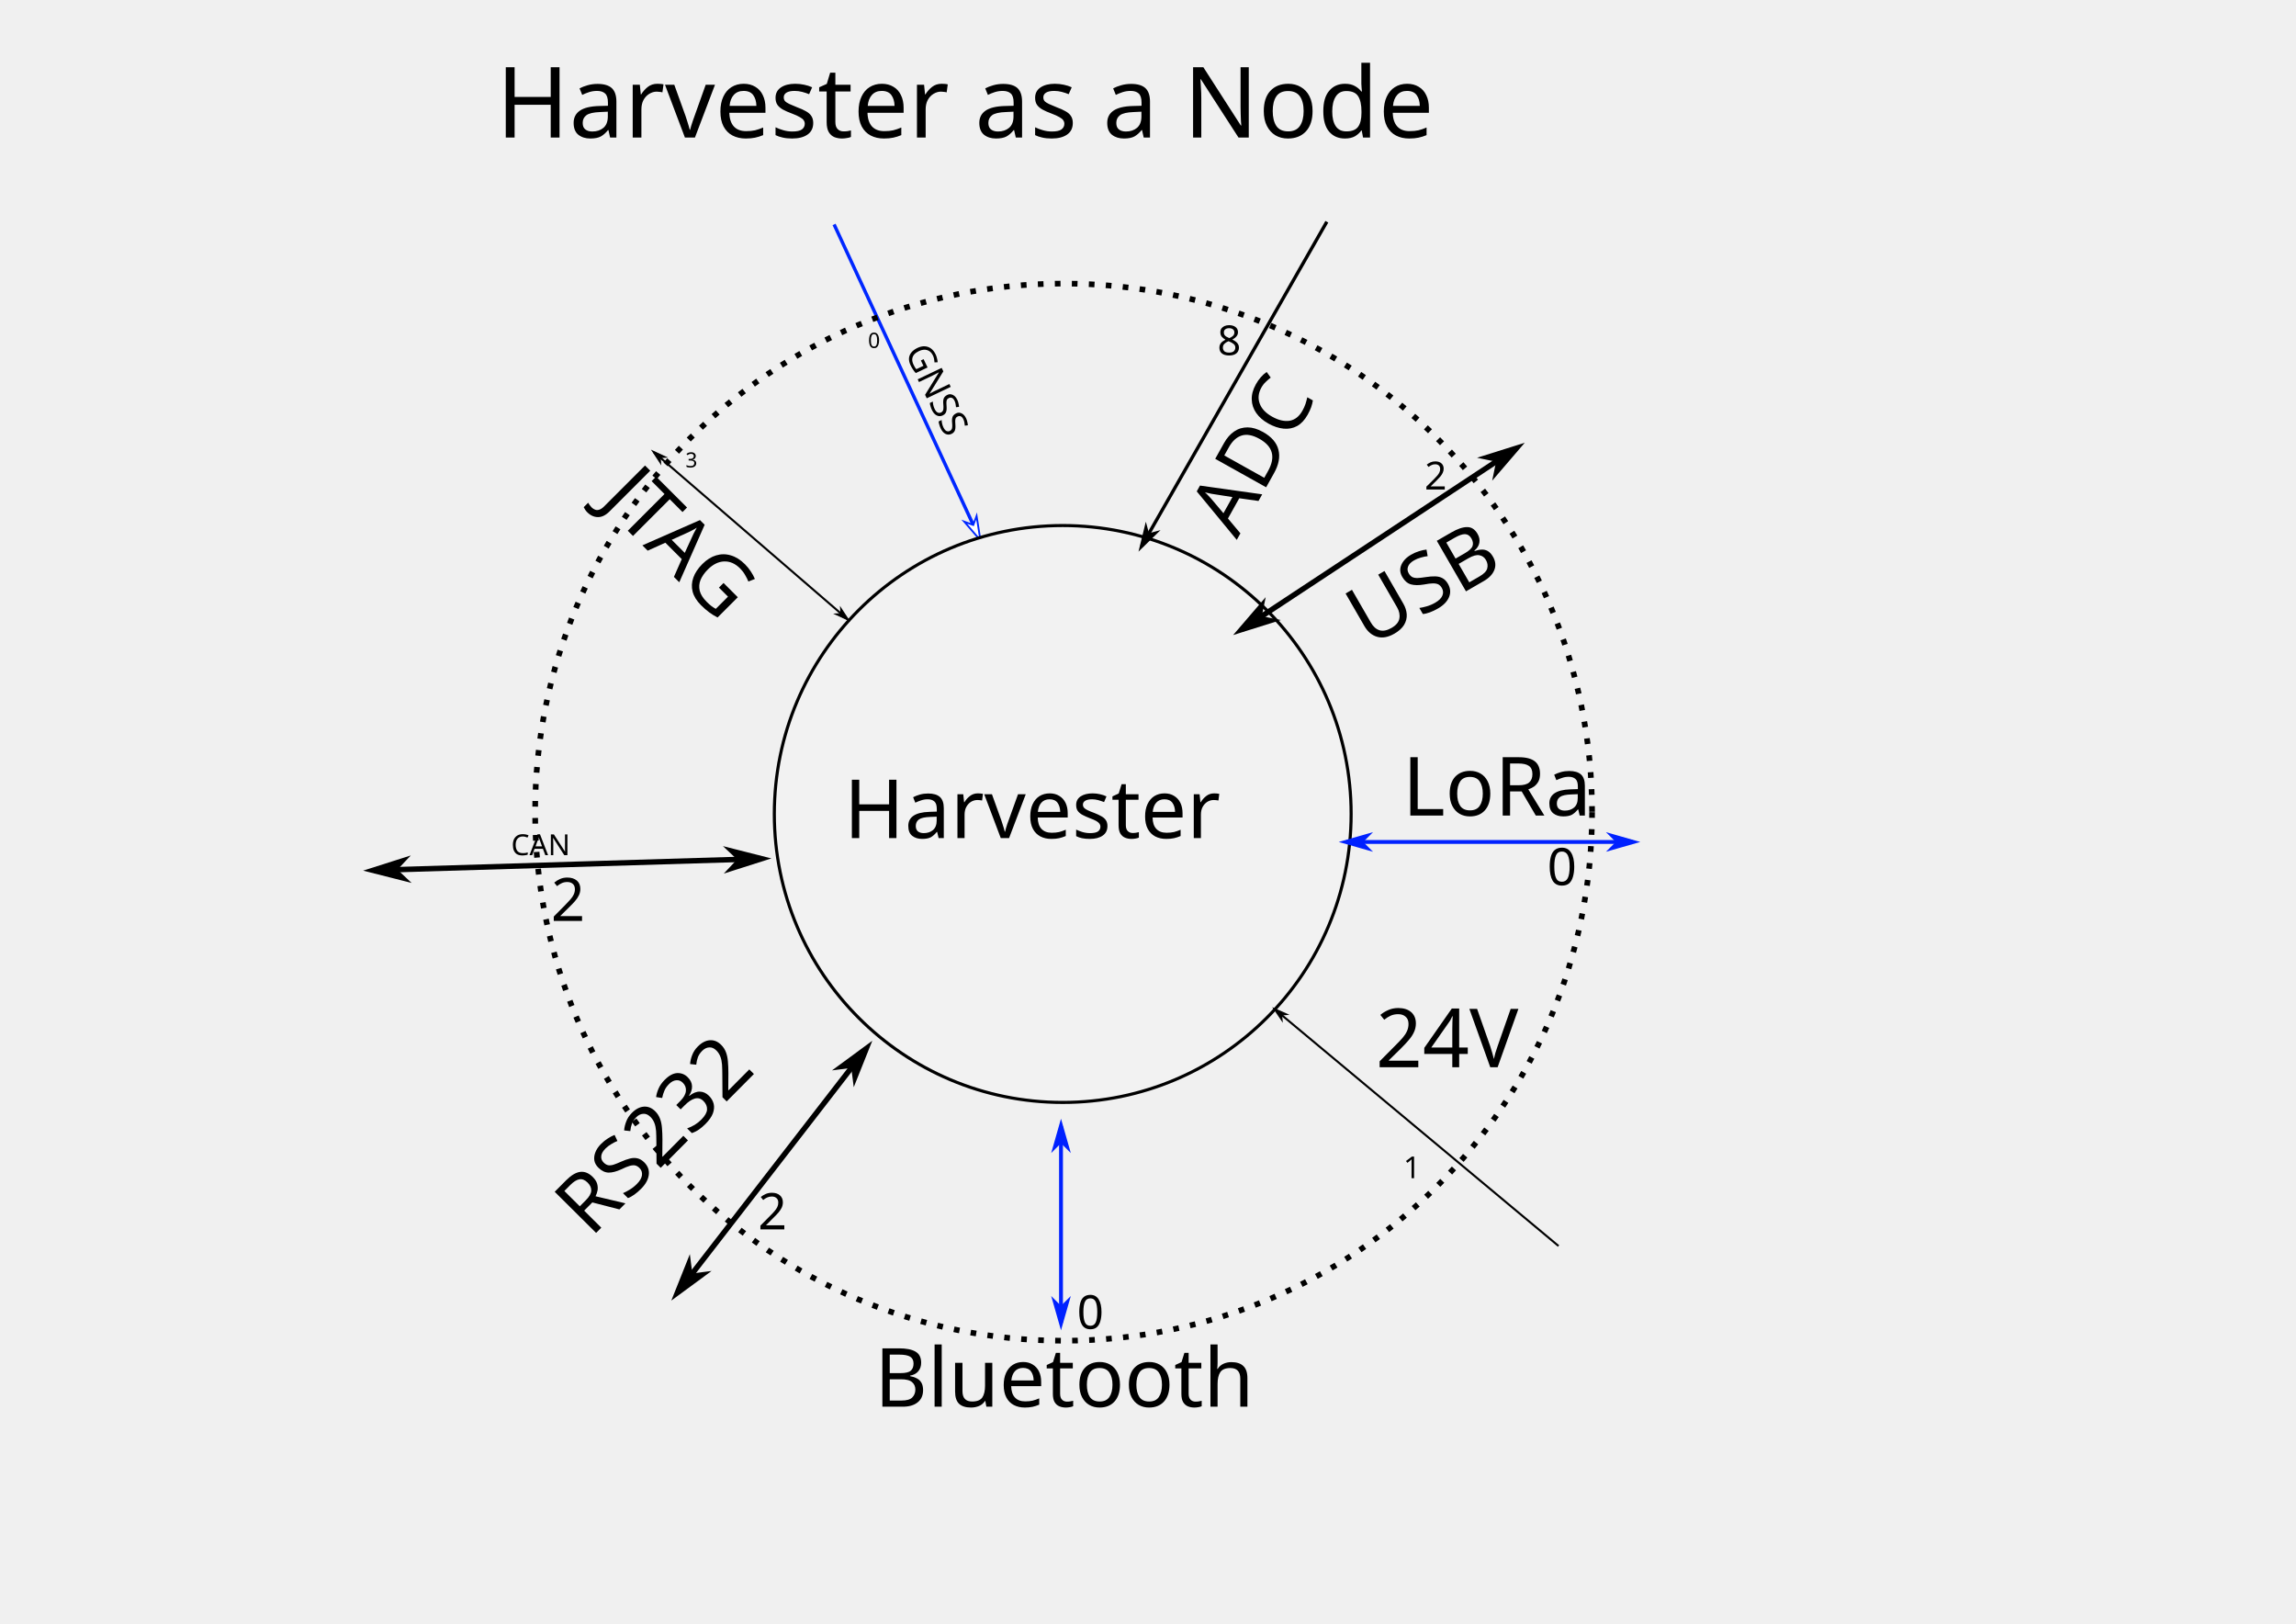
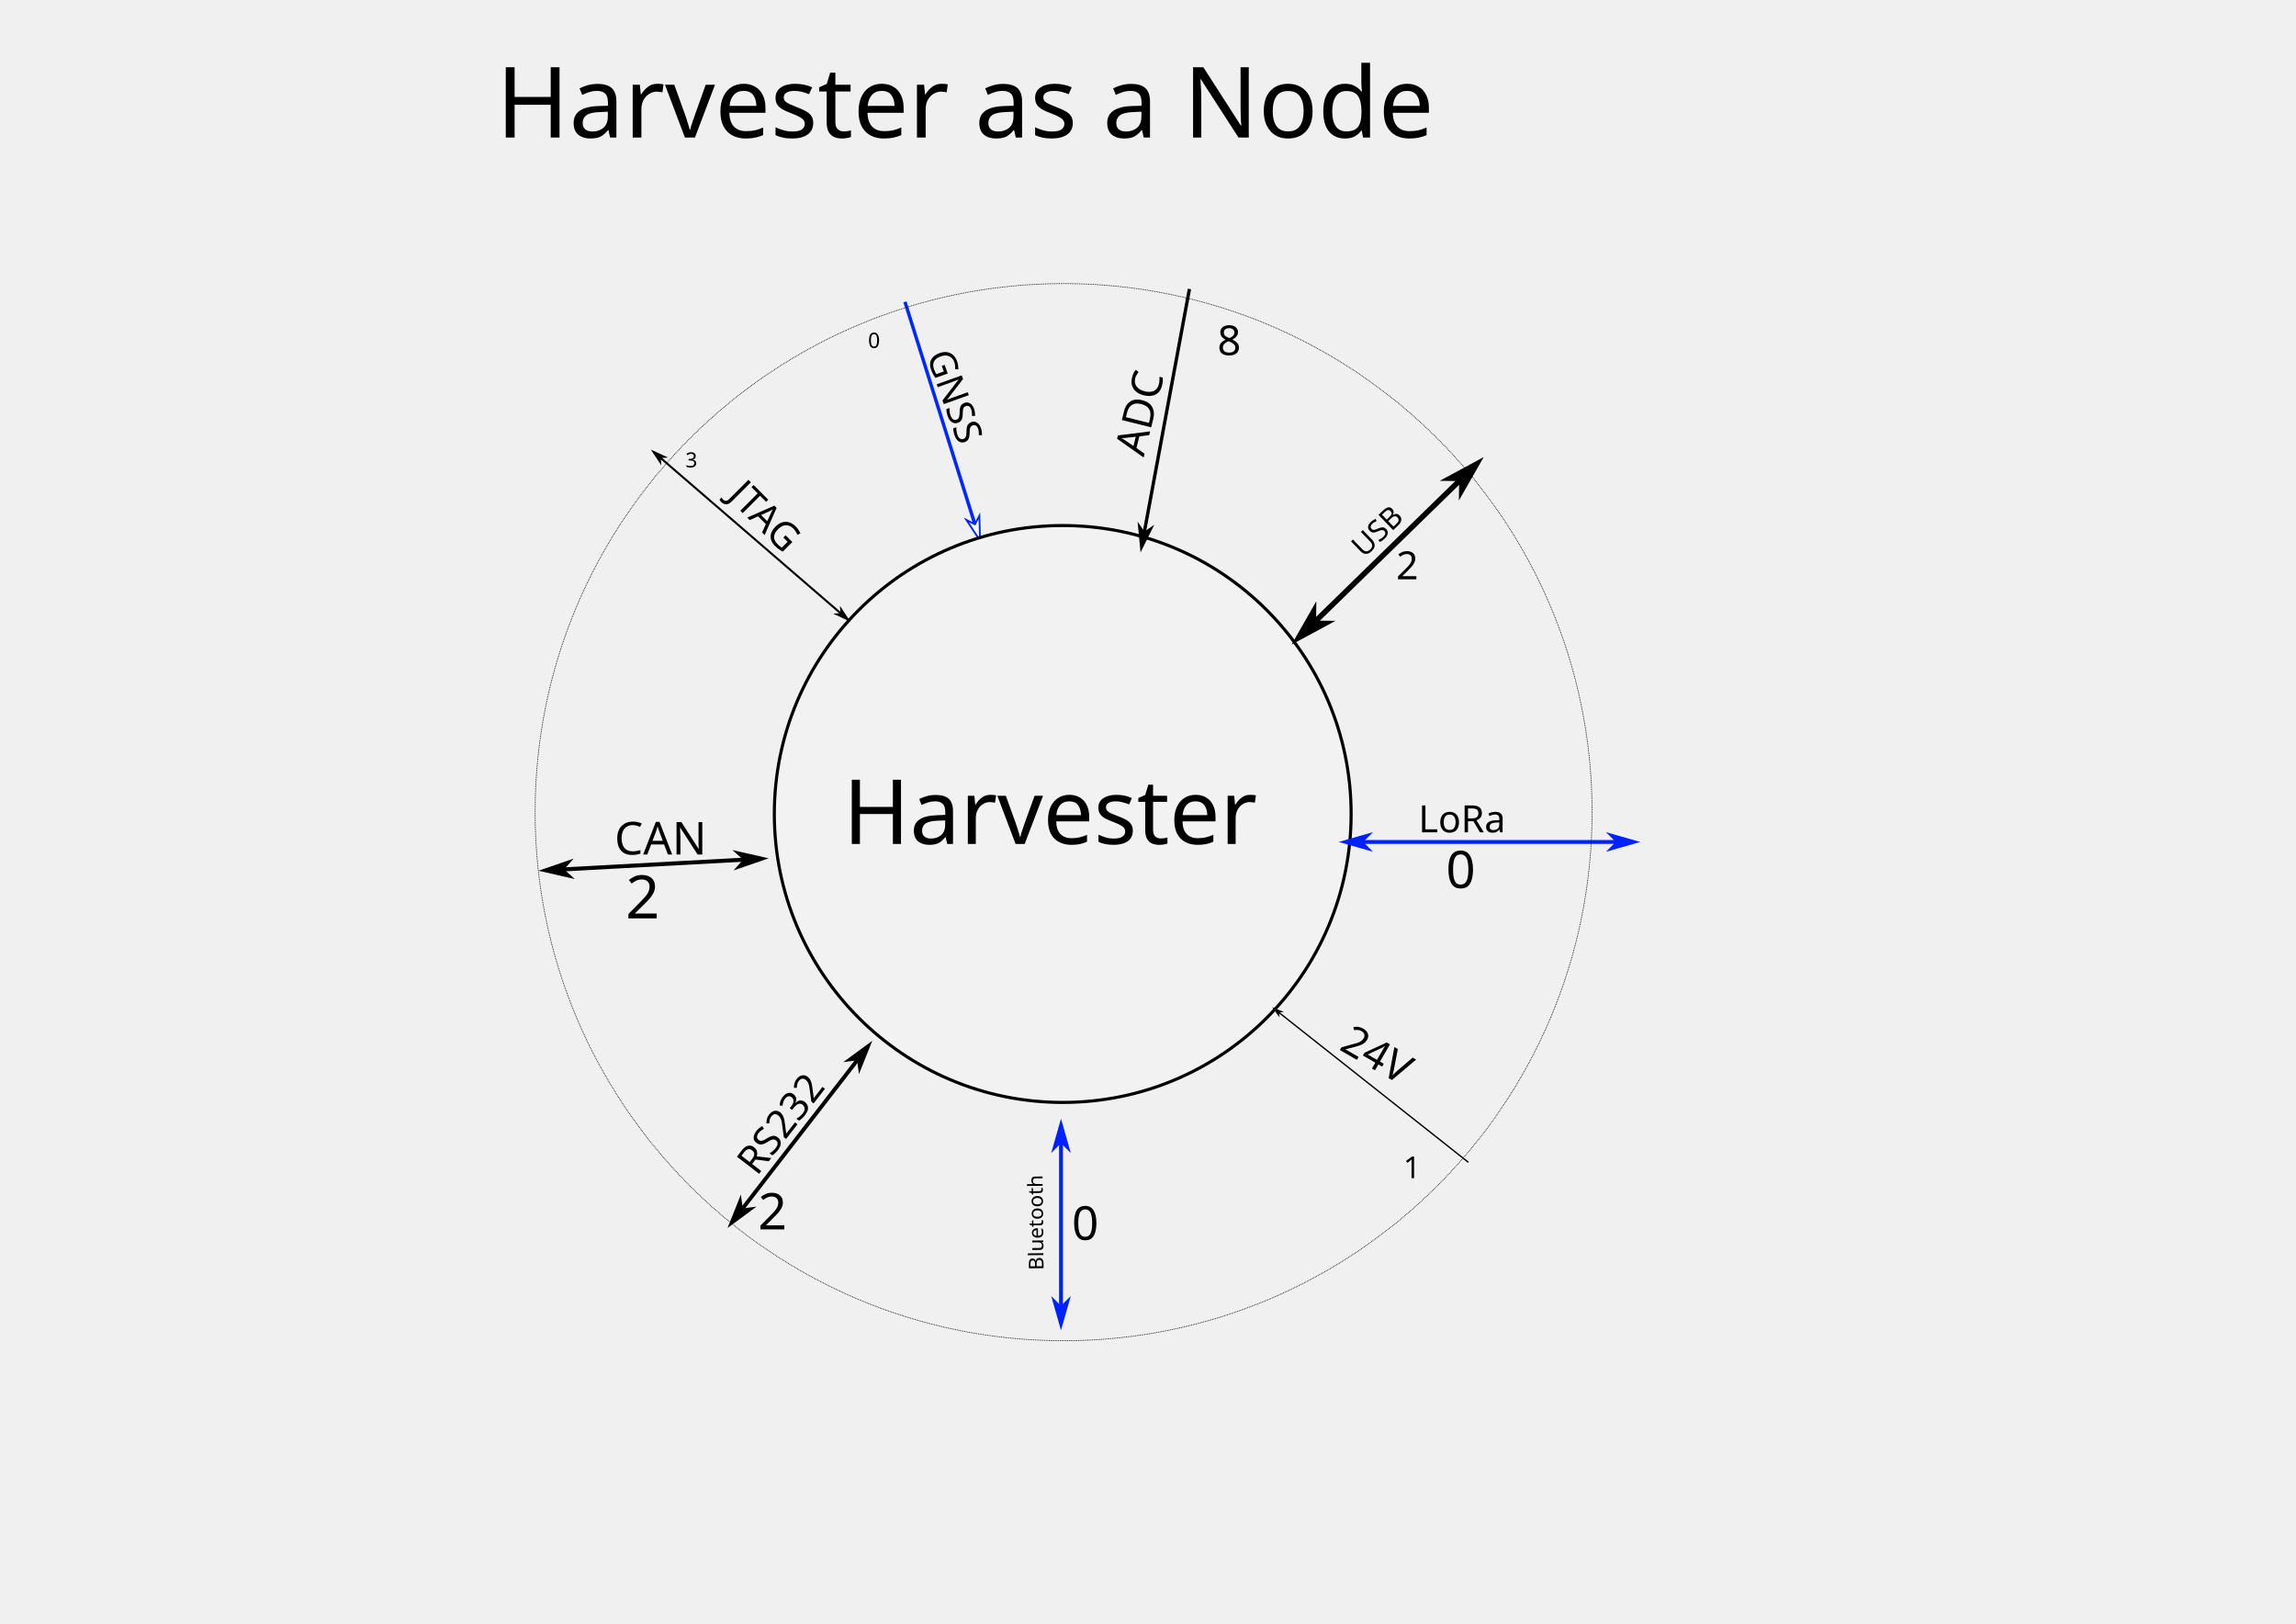
<svg xmlns="http://www.w3.org/2000/svg" width="297mm" height="210mm" viewBox="0 0 297 210" version="1.1" id="svg8">
  <defs id="defs2">
    <marker style="overflow:visible;" id="marker5476" refX="0.0" refY="0.0" orient="auto">
      <path transform="scale(0.4) rotate(180) translate(10,0)" style="fill-rule:evenodd;stroke:#000000;stroke-width:1pt;stroke-opacity:1;fill:#000000;fill-opacity:1" d="M 0.0,0.0 L 5.0,-5.0 L -12.5,0.0 L 5.0,5.0 L 0.0,0.0 z " id="path5474" />
    </marker>
    <marker style="overflow:visible;" id="marker5466" refX="0.0" refY="0.0" orient="auto">
      <path transform="scale(0.4) rotate(180) translate(10,0)" style="fill-rule:evenodd;stroke:#000000;stroke-width:1pt;stroke-opacity:1;fill:#000000;fill-opacity:1" d="M 0.0,0.0 L 5.0,-5.0 L -12.5,0.0 L 5.0,5.0 L 0.0,0.0 z " id="path5464" />
    </marker>
    <marker style="overflow:visible" id="marker5108" refX="0" refY="0" orient="auto">
      <path transform="matrix(0.4,0,0,0.4,4,0)" style="fill:#000000;fill-opacity:1;fill-rule:evenodd;stroke:#000000;stroke-width:1pt;stroke-opacity:1" d="M 0,0 5,-5 -12.5,0 5,5 Z" id="path5106" />
    </marker>
    <marker style="overflow:visible;" id="marker4768" refX="0.0" refY="0.0" orient="auto">
      <path transform="scale(0.4) rotate(180) translate(10,0)" style="fill-rule:evenodd;stroke:#000000;stroke-width:1pt;stroke-opacity:1;fill:#000000;fill-opacity:1" d="M 0.0,0.0 L 5.0,-5.0 L -12.5,0.0 L 5.0,5.0 L 0.0,0.0 z " id="path4766" />
    </marker>
    <marker style="overflow:visible;" id="marker4434" refX="0.0" refY="0.0" orient="auto">
      <path transform="scale(0.4) rotate(180) translate(10,0)" style="fill-rule:evenodd;stroke:#0027ff;stroke-width:1pt;stroke-opacity:1;fill:#ffffff;fill-opacity:1" d="M 0.0,0.0 L 5.0,-5.0 L -12.5,0.0 L 5.0,5.0 L 0.0,0.0 z " id="path4432" />
    </marker>
    <marker style="overflow:visible" id="marker3704" refX="0" refY="0" orient="auto">
      <path transform="matrix(0.4,0,0,0.4,4,0)" style="fill:#0021ff;fill-opacity:1;fill-rule:evenodd;stroke:#0021ff;stroke-width:1pt;stroke-opacity:1" d="M 0,0 5,-5 -12.5,0 5,5 Z" id="path3702" />
    </marker>
    <marker style="overflow:visible" id="marker3694" refX="0" refY="0" orient="auto">
      <path transform="matrix(0.4,0,0,0.4,4,0)" style="fill:#0021ff;fill-opacity:1;fill-rule:evenodd;stroke:#0021ff;stroke-width:1pt;stroke-opacity:1" d="M 0,0 5,-5 -12.5,0 5,5 Z" id="path3692" />
    </marker>
    <marker style="overflow:visible" id="marker3684" refX="0" refY="0" orient="auto">
      <path transform="matrix(0.4,0,0,0.4,4,0)" style="fill:#000000;fill-opacity:1;fill-rule:evenodd;stroke:#000000;stroke-width:1pt;stroke-opacity:1" d="M 0,0 5,-5 -12.5,0 5,5 Z" id="path3682" />
    </marker>
    <marker style="overflow:visible" id="marker3674" refX="0" refY="0" orient="auto">
      <path transform="matrix(0.4,0,0,0.4,4,0)" style="fill:#000000;fill-opacity:1;fill-rule:evenodd;stroke:#000000;stroke-width:1pt;stroke-opacity:1" d="M 0,0 5,-5 -12.5,0 5,5 Z" id="path3672" />
    </marker>
    <marker style="overflow:visible" id="marker3664" refX="0" refY="0" orient="auto">
      <path transform="matrix(0.4,0,0,0.4,4,0)" style="fill:#000000;fill-opacity:1;fill-rule:evenodd;stroke:#000000;stroke-width:1pt;stroke-opacity:1" d="M 0,0 5,-5 -12.5,0 5,5 Z" id="path3662" />
    </marker>
    <marker style="overflow:visible;" id="marker3042" refX="0.0" refY="0.0" orient="auto">
      <path transform="scale(0.4) rotate(180) translate(10,0)" style="fill-rule:evenodd;stroke:#0021ff;stroke-width:1pt;stroke-opacity:1;fill:#0021ff;fill-opacity:1" d="M 0.0,0.0 L 5.0,-5.0 L -12.5,0.0 L 5.0,5.0 L 0.0,0.0 z " id="path3040" />
    </marker>
    <marker style="overflow:visible;" id="marker3032" refX="0.0" refY="0.0" orient="auto">
      <path transform="scale(0.4) rotate(180) translate(10,0)" style="fill-rule:evenodd;stroke:#0021ff;stroke-width:1pt;stroke-opacity:1;fill:#0021ff;fill-opacity:1" d="M 0.0,0.0 L 5.0,-5.0 L -12.5,0.0 L 5.0,5.0 L 0.0,0.0 z " id="path3030" />
    </marker>
    <marker style="overflow:visible;" id="marker3022" refX="0.0" refY="0.0" orient="auto">
      <path transform="scale(0.4) rotate(180) translate(10,0)" style="fill-rule:evenodd;stroke:#000000;stroke-width:1pt;stroke-opacity:1;fill:#000000;fill-opacity:1" d="M 0.0,0.0 L 5.0,-5.0 L -12.5,0.0 L 5.0,5.0 L 0.0,0.0 z " id="path3020" />
    </marker>
    <marker style="overflow:visible;" id="marker3012" refX="0.0" refY="0.0" orient="auto">
      <path transform="scale(0.4) rotate(180) translate(10,0)" style="fill-rule:evenodd;stroke:#000000;stroke-width:1pt;stroke-opacity:1;fill:#000000;fill-opacity:1" d="M 0.0,0.0 L 5.0,-5.0 L -12.5,0.0 L 5.0,5.0 L 0.0,0.0 z " id="path3010" />
    </marker>
    <marker style="overflow:visible;" id="marker3002" refX="0.0" refY="0.0" orient="auto">
      <path transform="scale(0.4) rotate(180) translate(10,0)" style="fill-rule:evenodd;stroke:#000000;stroke-width:1pt;stroke-opacity:1;fill:#000000;fill-opacity:1" d="M 0.0,0.0 L 5.0,-5.0 L -12.5,0.0 L 5.0,5.0 L 0.0,0.0 z " id="path3000" />
    </marker>
    <marker style="overflow:visible;" id="marker2686" refX="0.0" refY="0.0" orient="auto">
      <path transform="scale(0.4) rotate(180) translate(10,0)" style="fill-rule:evenodd;stroke:#000000;stroke-width:1pt;stroke-opacity:1;fill:#000000;fill-opacity:1" d="M 0.0,0.0 L 5.0,-5.0 L -12.5,0.0 L 5.0,5.0 L 0.0,0.0 z " id="path2684" />
    </marker>
    <marker style="overflow:visible;" id="marker2658" refX="0.0" refY="0.0" orient="auto">
      <path transform="scale(0.4) rotate(180) translate(10,0)" style="fill-rule:evenodd;stroke:#000000;stroke-width:1pt;stroke-opacity:1;fill:#000000;fill-opacity:1" d="M 0.0,0.0 L 5.0,-5.0 L -12.5,0.0 L 5.0,5.0 L 0.0,0.0 z " id="path2656" />
    </marker>
    <marker style="overflow:visible;" id="marker2540" refX="0.0" refY="0.0" orient="auto">
      <path transform="scale(0.4) rotate(180) translate(10,0)" style="fill-rule:evenodd;stroke:#ff3900;stroke-width:1pt;stroke-opacity:1;fill:#ff3900;fill-opacity:1" d="M 0.0,0.0 L 5.0,-5.0 L -12.5,0.0 L 5.0,5.0 L 0.0,0.0 z " id="path2538" />
    </marker>
    <marker style="overflow:visible;" id="marker2530" refX="0.0" refY="0.0" orient="auto">
      <path transform="scale(0.4) rotate(180) translate(10,0)" style="fill-rule:evenodd;stroke:#ff0000;stroke-width:1pt;stroke-opacity:1;fill:#ff0000;fill-opacity:1" d="M 0.0,0.0 L 5.0,-5.0 L -12.5,0.0 L 5.0,5.0 L 0.0,0.0 z " id="path2528" />
    </marker>
    <marker style="overflow:visible;" id="marker2382" refX="0.0" refY="0.0" orient="auto">
      <path transform="scale(0.4) rotate(180) translate(10,0)" style="fill-rule:evenodd;stroke:#000000;stroke-width:1pt;stroke-opacity:1;fill:#000000;fill-opacity:1" d="M 0.0,0.0 L 5.0,-5.0 L -12.5,0.0 L 5.0,5.0 L 0.0,0.0 z " id="path2380" />
    </marker>
    <marker style="overflow:visible" id="marker2270" refX="0" refY="0" orient="auto">
      <path transform="matrix(0.4,0,0,0.4,4,0)" style="fill:#000000;fill-opacity:1;fill-rule:evenodd;stroke:#000000;stroke-width:1pt;stroke-opacity:1" d="M 0,0 5,-5 -12.5,0 5,5 Z" id="path2268" />
    </marker>
    <marker style="overflow:visible;" id="marker2159" refX="0.0" refY="0.0" orient="auto">
      <path transform="scale(0.4) rotate(180) translate(10,0)" style="fill-rule:evenodd;stroke:#1500ff;stroke-width:1pt;stroke-opacity:1;fill:#1500ff;fill-opacity:1" d="M 0.0,0.0 L 5.0,-5.0 L -12.5,0.0 L 5.0,5.0 L 0.0,0.0 z " id="path2157" />
    </marker>
    <marker style="overflow:visible" id="marker2149" refX="0" refY="0" orient="auto">
      <path transform="matrix(0.4,0,0,0.4,4,0)" style="fill:#1500ff;fill-opacity:1;fill-rule:evenodd;stroke:#1500ff;stroke-width:1pt;stroke-opacity:1" d="M 0,0 5,-5 -12.5,0 5,5 Z" id="path2147" />
    </marker>
    <marker style="overflow:visible" id="marker2615" refX="0" refY="0" orient="auto">
      <path transform="matrix(0.4,0,0,0.4,4,0)" style="fill:#000000;fill-opacity:1;fill-rule:evenodd;stroke:#000000;stroke-width:1pt;stroke-opacity:1" d="M 0,0 5,-5 -12.5,0 5,5 Z" id="path2613" />
    </marker>
    <marker style="overflow:visible;" id="marker6456" refX="0.0" refY="0.0" orient="auto">
      <path transform="scale(0.4) rotate(180) translate(10,0)" style="fill-rule:evenodd;stroke:#ff0000;stroke-width:1pt;stroke-opacity:1;fill:#ff0000;fill-opacity:1" d="M 0.0,0.0 L 5.0,-5.0 L -12.5,0.0 L 5.0,5.0 L 0.0,0.0 z " id="path6454" />
    </marker>
    <marker style="overflow:visible;" id="marker6446" refX="0.0" refY="0.0" orient="auto">
      <path transform="scale(0.4) rotate(180) translate(10,0)" style="fill-rule:evenodd;stroke:#ff0000;stroke-width:1pt;stroke-opacity:1;fill:#ff0000;fill-opacity:1" d="M 0.0,0.0 L 5.0,-5.0 L -12.5,0.0 L 5.0,5.0 L 0.0,0.0 z " id="path6444" />
    </marker>
    <marker style="overflow:visible;" id="marker3507" refX="0.0" refY="0.0" orient="auto">
      <path transform="scale(0.4) rotate(180) translate(10,0)" style="fill-rule:evenodd;stroke:#950012;stroke-width:1pt;stroke-opacity:1;fill:#950012;fill-opacity:1" d="M 0.0,0.0 L 5.0,-5.0 L -12.5,0.0 L 5.0,5.0 L 0.0,0.0 z " id="path3505" />
    </marker>
    <marker style="overflow:visible;" id="marker3497" refX="0.0" refY="0.0" orient="auto">
      <path transform="scale(0.4) rotate(180) translate(10,0)" style="fill-rule:evenodd;stroke:#00ebff;stroke-width:1pt;stroke-opacity:1;fill:#00ebff;fill-opacity:1" d="M 0.0,0.0 L 5.0,-5.0 L -12.5,0.0 L 5.0,5.0 L 0.0,0.0 z " id="path3495" />
    </marker>
    <marker style="overflow:visible;" id="marker3487" refX="0.0" refY="0.0" orient="auto">
      <path transform="scale(0.4) rotate(180) translate(10,0)" style="fill-rule:evenodd;stroke:#950012;stroke-width:1pt;stroke-opacity:1;fill:#950012;fill-opacity:1" d="M 0.0,0.0 L 5.0,-5.0 L -12.5,0.0 L 5.0,5.0 L 0.0,0.0 z " id="path3485" />
    </marker>
    <marker style="overflow:visible;" id="marker2426" refX="0.0" refY="0.0" orient="auto">
      <path transform="scale(0.4) rotate(180) translate(10,0)" style="fill-rule:evenodd;stroke:#ffd000;stroke-width:1pt;stroke-opacity:1;fill:#ffd000;fill-opacity:1" d="M 0.0,0.0 L 5.0,-5.0 L -12.5,0.0 L 5.0,5.0 L 0.0,0.0 z " id="path2424" />
    </marker>
    <marker style="overflow:visible;" id="marker2416" refX="0.0" refY="0.0" orient="auto">
      <path transform="scale(0.4) rotate(180) translate(10,0)" style="fill-rule:evenodd;stroke:#ffd000;stroke-width:1pt;stroke-opacity:1;fill:#ffd000;fill-opacity:1" d="M 0.0,0.0 L 5.0,-5.0 L -12.5,0.0 L 5.0,5.0 L 0.0,0.0 z " id="path2414" />
    </marker>
    <marker style="overflow:visible;" id="marker14834" refX="0.0" refY="0.0" orient="auto">
      <path transform="scale(0.4) rotate(180) translate(10,0)" style="fill-rule:evenodd;stroke:#00ff26;stroke-width:1pt;stroke-opacity:1;fill:#00ff26;fill-opacity:1" d="M 0.0,0.0 L 5.0,-5.0 L -12.5,0.0 L 5.0,5.0 L 0.0,0.0 z " id="path14832" />
    </marker>
    <marker style="overflow:visible" id="marker13401" refX="0" refY="0" orient="auto">
      <path transform="matrix(0.4,0,0,0.4,4,0)" style="fill:#000000;fill-opacity:1;fill-rule:evenodd;stroke:#000000;stroke-width:1pt;stroke-opacity:1" d="M 0,0 5,-5 -12.5,0 5,5 Z" id="path13399" />
    </marker>
    <marker style="overflow:visible;" id="marker12431" refX="0.0" refY="0.0" orient="auto">
      <path transform="scale(0.4) rotate(180) translate(10,0)" style="fill-rule:evenodd;stroke:#ff0000;stroke-width:1pt;stroke-opacity:1;fill:#ff0000;fill-opacity:1" d="M 0.0,0.0 L 5.0,-5.0 L -12.5,0.0 L 5.0,5.0 L 0.0,0.0 z " id="path12429" />
    </marker>
    <marker style="overflow:visible;" id="marker9273" refX="0.0" refY="0.0" orient="auto">
      <path transform="scale(0.4) rotate(180) translate(10,0)" style="fill-rule:evenodd;stroke:#00ff26;stroke-width:1pt;stroke-opacity:1;fill:#00ff26;fill-opacity:1" d="M 0.0,0.0 L 5.0,-5.0 L -12.5,0.0 L 5.0,5.0 L 0.0,0.0 z " id="path9271" />
    </marker>
    <marker style="overflow:visible;" id="marker6712" refX="0.0" refY="0.0" orient="auto">
      <path transform="scale(0.4) rotate(180) translate(10,0)" style="fill-rule:evenodd;stroke:#ff00dd;stroke-width:1pt;stroke-opacity:1;fill:#ff00dd;fill-opacity:1" d="M 0.0,0.0 L 5.0,-5.0 L -12.5,0.0 L 5.0,5.0 L 0.0,0.0 z " id="path6710" />
    </marker>
    <marker style="overflow:visible;" id="marker4342" refX="0.0" refY="0.0" orient="auto">
      <path transform="scale(0.4) rotate(180) translate(10,0)" style="fill-rule:evenodd;stroke:#00ff16;stroke-width:1pt;stroke-opacity:1;fill:#00ff16;fill-opacity:1" d="M 0.0,0.0 L 5.0,-5.0 L -12.5,0.0 L 5.0,5.0 L 0.0,0.0 z " id="path4340" />
    </marker>
    <marker style="overflow:visible;" id="marker3149" refX="0.0" refY="0.0" orient="auto">
      <path transform="scale(0.4) rotate(180) translate(10,0)" style="fill-rule:evenodd;stroke:#000000;stroke-width:1pt;stroke-opacity:1;fill:#000000;fill-opacity:1" d="M 0.0,0.0 L 5.0,-5.0 L -12.5,0.0 L 5.0,5.0 L 0.0,0.0 z " id="path3147" />
    </marker>
    <marker style="overflow:visible;" id="marker2613" refX="0.0" refY="0.0" orient="auto">
      <path transform="scale(0.4) rotate(180) translate(10,0)" style="fill-rule:evenodd;stroke:#000000;stroke-width:1pt;stroke-opacity:1;fill:#000000;fill-opacity:1" d="M 0.0,0.0 L 5.0,-5.0 L -12.5,0.0 L 5.0,5.0 L 0.0,0.0 z " id="path2611" />
    </marker>
    <marker style="overflow:visible;" id="marker2363" refX="0.0" refY="0.0" orient="auto">
      <path transform="scale(0.4) rotate(180) translate(10,0)" style="fill-rule:evenodd;stroke:#000000;stroke-width:1pt;stroke-opacity:1;fill:#000000;fill-opacity:1" d="M 0.0,0.0 L 5.0,-5.0 L -12.5,0.0 L 5.0,5.0 L 0.0,0.0 z " id="path2361" />
    </marker>
    <marker style="overflow:visible;" id="marker3532" refX="0.0" refY="0.0" orient="auto">
      <path transform="scale(0.4) rotate(180) translate(10,0)" style="fill-rule:evenodd;stroke:#000000;stroke-width:1pt;stroke-opacity:1;fill:#000000;fill-opacity:1" d="M 0.0,0.0 L 5.0,-5.0 L -12.5,0.0 L 5.0,5.0 L 0.0,0.0 z " id="path3530" />
    </marker>
    <marker style="overflow:visible;" id="marker3522" refX="0.0" refY="0.0" orient="auto">
      <path transform="scale(0.4) rotate(180) translate(10,0)" style="fill-rule:evenodd;stroke:#000000;stroke-width:1pt;stroke-opacity:1;fill:#000000;fill-opacity:1" d="M 0.0,0.0 L 5.0,-5.0 L -12.5,0.0 L 5.0,5.0 L 0.0,0.0 z " id="path3520" />
    </marker>
    <marker style="overflow:visible" id="marker3028" refX="0.0" refY="0.0" orient="auto">
      <path transform="scale(0.4) translate(10,0)" style="fill-rule:evenodd;stroke:#000000;stroke-width:1pt;stroke-opacity:1;fill:#000000;fill-opacity:1" d="M 0.0,0.0 L 5.0,-5.0 L -12.5,0.0 L 5.0,5.0 L 0.0,0.0 z " id="path3026" />
    </marker>
    <marker style="overflow:visible;" id="marker1974" refX="0.0" refY="0.0" orient="auto">
      <path transform="scale(0.4) rotate(180) translate(10,0)" style="fill-rule:evenodd;stroke:#ff0000;stroke-width:1pt;stroke-opacity:1;fill:#ff0000;fill-opacity:1" d="M 0.0,0.0 L 5.0,-5.0 L -12.5,0.0 L 5.0,5.0 L 0.0,0.0 z " id="path1972" />
    </marker>
    <marker style="overflow:visible;" id="marker1378" refX="0.0" refY="0.0" orient="auto">
      <path transform="scale(0.4) rotate(180) translate(10,0)" style="fill-rule:evenodd;stroke:#000000;stroke-width:1pt;stroke-opacity:1;fill:#000000;fill-opacity:1" d="M 0.0,0.0 L 5.0,-5.0 L -12.5,0.0 L 5.0,5.0 L 0.0,0.0 z " id="path1376" />
    </marker>
    <marker style="overflow:visible;" id="marker1358" refX="0.0" refY="0.0" orient="auto">
      <path transform="scale(0.4) rotate(180) translate(10,0)" style="fill-rule:evenodd;stroke:#000000;stroke-width:1pt;stroke-opacity:1;fill:#000000;fill-opacity:1" d="M 0.0,0.0 L 5.0,-5.0 L -12.5,0.0 L 5.0,5.0 L 0.0,0.0 z " id="path1356" />
    </marker>
    <marker style="overflow:visible;" id="marker2082" refX="0.0" refY="0.0" orient="auto">
      <path transform="scale(0.4) rotate(180) translate(10,0)" style="fill-rule:evenodd;stroke:#000000;stroke-width:1pt;stroke-opacity:1;fill:#000000;fill-opacity:1" d="M 0.0,0.0 L 5.0,-5.0 L -12.5,0.0 L 5.0,5.0 L 0.0,0.0 z " id="path2080" />
    </marker>
    <marker style="overflow:visible;" id="marker2072" refX="0.0" refY="0.0" orient="auto">
      <path transform="scale(0.4) rotate(180) translate(10,0)" style="fill-rule:evenodd;stroke:#000000;stroke-width:1pt;stroke-opacity:1;fill:#000000;fill-opacity:1" d="M 0.0,0.0 L 5.0,-5.0 L -12.5,0.0 L 5.0,5.0 L 0.0,0.0 z " id="path2070" />
    </marker>
    <marker style="overflow:visible;" id="marker2062" refX="0.0" refY="0.0" orient="auto">
      <path transform="scale(0.4) rotate(180) translate(10,0)" style="fill-rule:evenodd;stroke:#000000;stroke-width:1pt;stroke-opacity:1;fill:#000000;fill-opacity:1" d="M 0.0,0.0 L 5.0,-5.0 L -12.5,0.0 L 5.0,5.0 L 0.0,0.0 z " id="path2060" />
    </marker>
    <marker style="overflow:visible" id="marker1757" refX="0.0" refY="0.0" orient="auto">
      <path transform="scale(0.4) translate(10,0)" style="fill-rule:evenodd;stroke:#1500ff;stroke-width:1pt;stroke-opacity:1;fill:#1500ff;fill-opacity:1" d="M 0.0,0.0 L 5.0,-5.0 L -12.5,0.0 L 5.0,5.0 L 0.0,0.0 z " id="path1755" />
    </marker>
    <marker style="overflow:visible" id="marker2106" refX="0.0" refY="0.0" orient="auto">
      <path transform="scale(0.4) translate(10,0)" style="fill-rule:evenodd;stroke:#000000;stroke-width:1pt;stroke-opacity:1;fill:#000000;fill-opacity:1" d="M 0.0,0.0 L 5.0,-5.0 L -12.5,0.0 L 5.0,5.0 L 0.0,0.0 z " id="path2104" />
    </marker>
    <marker style="overflow:visible;" id="marker1996" refX="0.0" refY="0.0" orient="auto">
      <path transform="scale(0.4) rotate(180) translate(10,0)" style="fill-rule:evenodd;stroke:#000000;stroke-width:1pt;stroke-opacity:1;fill:#000000;fill-opacity:1" d="M 0.0,0.0 L 5.0,-5.0 L -12.5,0.0 L 5.0,5.0 L 0.0,0.0 z " id="path1994" />
    </marker>
    <marker style="overflow:visible;" id="marker1310" refX="0.0" refY="0.0" orient="auto">
      <path transform="scale(0.4) rotate(180) translate(10,0)" style="fill-rule:evenodd;stroke:#000000;stroke-width:1pt;stroke-opacity:1;fill:#000000;fill-opacity:1" d="M 0.0,0.0 L 5.0,-5.0 L -12.5,0.0 L 5.0,5.0 L 0.0,0.0 z " id="path1308" />
    </marker>
    <marker style="overflow:visible;" id="marker1402" refX="0.0" refY="0.0" orient="auto">
      <path transform="scale(0.8) rotate(180) translate(12.5,0)" style="fill-rule:evenodd;stroke:#000000;stroke-width:1pt;stroke-opacity:1;fill:#000000;fill-opacity:1" d="M 0.0,0.0 L 5.0,-5.0 L -12.5,0.0 L 5.0,5.0 L 0.0,0.0 z " id="path1400" />
    </marker>
    <marker style="overflow:visible" id="marker1266" refX="0.0" refY="0.0" orient="auto">
      <path transform="scale(0.8) translate(12.5,0)" style="fill-rule:evenodd;stroke:#000000;stroke-width:1pt;stroke-opacity:1;fill:#000000;fill-opacity:1" d="M 0.0,0.0 L 5.0,-5.0 L -12.5,0.0 L 5.0,5.0 L 0.0,0.0 z " id="path1264" />
    </marker>
    <marker style="overflow:visible;" id="marker1178" refX="0.0" refY="0.0" orient="auto">
      <path transform="scale(0.8) rotate(180) translate(12.5,0)" style="fill-rule:evenodd;stroke:#000000;stroke-width:1pt;stroke-opacity:1;fill:#000000;fill-opacity:1" d="M 0.0,0.0 L 5.0,-5.0 L -12.5,0.0 L 5.0,5.0 L 0.0,0.0 z " id="path1176" />
    </marker>
    <marker style="overflow:visible" id="marker1378-0" refX="0" refY="0" orient="auto">
      <path transform="matrix(-0.4,0,0,-0.4,-4,0)" style="fill:#000000;fill-opacity:1;fill-rule:evenodd;stroke:#000000;stroke-width:1pt;stroke-opacity:1" d="M 0,0 5,-5 -12.5,0 5,5 Z" id="path1376-2" />
    </marker>
  </defs>
  <g id="layer10" style="display:inline" />
  <g id="layer3" />
  <g id="layer1" />
  <g id="layer7" style="display:inline" />
  <g id="layer5" style="display:inline">
    <text xml:space="preserve" style="font-style:normal;font-weight:normal;font-size:12.729px;line-height:1.25;font-family:sans-serif;fill:#000000;fill-opacity:1;stroke:none;stroke-width:0.318" x="64.192" y="17.79" id="text3492">
      <tspan id="tspan3490" x="64.192" y="17.79" style="stroke-width:0.318">Harvester as a Node</tspan>
    </text>
-     <path style="fill:none;stroke:#0027ff;stroke-width:0.439px;stroke-linecap:butt;stroke-linejoin:miter;stroke-opacity:1;marker-end:url(#marker4434)" d="m 107.893,29.026 18.745,40.466" id="path2204" />
-     <text xml:space="preserve" style="font-style:normal;font-weight:normal;font-size:4.815px;line-height:1.25;font-family:sans-serif;fill:#000000;fill-opacity:1;stroke:none;stroke-width:0.12" x="91.407" y="-86.03" id="text2208" transform="rotate(64.50214)">
-       <tspan id="tspan2206" x="91.407" y="-86.03" style="stroke-width:0.12">GNSS</tspan>
-     </text>
-     <text xml:space="preserve" style="font-style:normal;font-weight:normal;font-size:7.747px;line-height:1.25;font-family:sans-serif;fill:#000000;fill-opacity:1;stroke:none;stroke-width:0.194" x="71.258" y="119.105" id="text6266">
-       <tspan id="tspan6264" x="71.258" y="119.105" style="stroke-width:0.194">2</tspan>
+     <path style="fill:none;stroke:#0027ff;stroke-width:0.439px;stroke-linecap:butt;stroke-linejoin:miter;stroke-opacity:1;marker-end:url(#marker4434)" d="m 117.061,39.035 9.577,30.456" id="path2204" />
+     <text xml:space="preserve" style="font-style:normal;font-weight:normal;font-size:4.815px;line-height:1.25;font-family:sans-serif;fill:#000000;fill-opacity:1;stroke:none;stroke-width:0.12" x="83.602" y="-97.379" id="text2208" transform="rotate(70.33775)">
+       <tspan id="tspan2206" x="83.602" y="-97.379" style="stroke-width:0.12">GNSS</tspan>
+     </text>
+     <text xml:space="preserve" style="font-style:normal;font-weight:normal;font-size:7.747px;line-height:1.25;font-family:sans-serif;fill:#000000;fill-opacity:1;stroke:none;stroke-width:0.194" x="80.915" y="118.775" id="text6266">
+       <tspan id="tspan6264" x="80.915" y="118.775" style="stroke-width:0.194">2</tspan>
    </text>
    <text xml:space="preserve" style="font-style:normal;font-weight:normal;font-size:6.55px;line-height:1.25;font-family:sans-serif;fill:#000000;fill-opacity:1;stroke:none;stroke-width:0.164" x="98.049" y="159.002" id="text6270">
      <tspan id="tspan6268" x="98.049" y="159.002" style="stroke-width:0.164">2</tspan>
    </text>
-     <text xml:space="preserve" style="font-style:normal;font-weight:normal;font-size:6.055px;line-height:1.25;font-family:sans-serif;fill:#000000;fill-opacity:1;stroke:none;stroke-width:0.151" x="139.314" y="171.86" id="text6274">
-       <tspan id="tspan6272" x="139.314" y="171.86" style="stroke-width:0.151">0</tspan>
+     <text xml:space="preserve" style="font-style:normal;font-weight:normal;font-size:6.055px;line-height:1.25;font-family:sans-serif;fill:#000000;fill-opacity:1;stroke:none;stroke-width:0.151" x="138.652" y="160.351" id="text6274">
+       <tspan id="tspan6272" x="138.652" y="160.351" style="stroke-width:0.151">0</tspan>
    </text>
    <text xml:space="preserve" style="font-style:normal;font-weight:normal;font-size:3.914px;line-height:1.25;font-family:sans-serif;fill:#000000;fill-opacity:1;stroke:none;stroke-width:0.098" x="181.528" y="152.379" id="text6278">
      <tspan id="tspan6276" x="181.528" y="152.379" style="stroke-width:0.098">1</tspan>
    </text>
-     <text xml:space="preserve" style="font-style:normal;font-weight:normal;font-size:6.685px;line-height:1.25;font-family:sans-serif;fill:#000000;fill-opacity:1;stroke:none;stroke-width:0.167" x="200.137" y="114.476" id="text6282">
-       <tspan id="tspan6280" x="200.137" y="114.476" style="stroke-width:0.167">0</tspan>
-     </text>
-     <text xml:space="preserve" style="font-style:normal;font-weight:normal;font-size:5.026px;line-height:1.25;font-family:sans-serif;fill:#000000;fill-opacity:1;stroke:none;stroke-width:0.126" x="184.278" y="63.314" id="text6286">
-       <tspan id="tspan6284" x="184.278" y="63.314" style="stroke-width:0.126">2</tspan>
+     <text xml:space="preserve" style="font-style:normal;font-weight:normal;font-size:6.685px;line-height:1.25;font-family:sans-serif;fill:#000000;fill-opacity:1;stroke:none;stroke-width:0.167" x="187.041" y="114.85" id="text6282">
+       <tspan id="tspan6280" x="187.041" y="114.85" style="stroke-width:0.167">0</tspan>
+     </text>
+     <text xml:space="preserve" style="font-style:normal;font-weight:normal;font-size:5.026px;line-height:1.25;font-family:sans-serif;fill:#000000;fill-opacity:1;stroke:none;stroke-width:0.126" x="180.607" y="74.923" id="text6286">
+       <tspan id="tspan6284" x="180.607" y="74.923" style="stroke-width:0.126">2</tspan>
    </text>
    <text xml:space="preserve" style="font-style:normal;font-weight:normal;font-size:5.345px;line-height:1.25;font-family:sans-serif;fill:#000000;fill-opacity:1;stroke:none;stroke-width:0.134" x="157.468" y="45.927" id="text6290">
      <tspan id="tspan6288" x="157.468" y="45.927" style="stroke-width:0.134">8</tspan>
    </text>
    <text xml:space="preserve" style="font-style:normal;font-weight:normal;font-size:2.74px;line-height:1.25;font-family:sans-serif;fill:#000000;fill-opacity:1;stroke:none;stroke-width:0.069" x="112.279" y="44.995" id="text6294">
      <tspan id="tspan6292" x="112.279" y="44.995" style="stroke-width:0.069">0</tspan>
    </text>
  </g>
  <g id="layer6" />
  <g id="layer4" />
  <g id="layer8" />
  <g id="layer2">
    <text xml:space="preserve" style="font-style:normal;font-weight:normal;font-size:1.411px;line-height:1.25;font-family:sans-serif;fill:#000000;fill-opacity:1;stroke:none;stroke-width:0.265" x="30.692" y="73.124" id="text6799">
      <tspan id="tspan6797" style="font-size:1.411px;stroke-width:0.265" x="30.692" y="73.124" />
    </text>
    <circle style="opacity:0.998;fill:#f2f2f2;stroke:#000000;stroke-width:0.4;stroke-opacity:1" id="path2148" cx="137.469" cy="105.276" r="37.306" />
-     <path style="fill:none;stroke:#000000;stroke-width:0.7;stroke-linecap:butt;stroke-linejoin:miter;stroke-miterlimit:4;stroke-dasharray:none;stroke-opacity:1;marker-start:url(#marker3674);marker-end:url(#marker3012)" d="m 48.351,112.561 50.058,-1.497" id="path2150" />
+     <path style="fill:none;stroke:#000000;stroke-width:0.521;stroke-linecap:butt;stroke-linejoin:miter;stroke-miterlimit:4;stroke-dasharray:none;stroke-opacity:1;marker-start:url(#marker3674);marker-end:url(#marker3012)" d="m 70.684,112.561 27.725,-1.497" id="path2150" />
    <path style="fill:none;stroke:#0021ff;stroke-width:0.5;stroke-linecap:butt;stroke-linejoin:miter;stroke-opacity:1;stroke-miterlimit:4;stroke-dasharray:none;marker-end:url(#marker3042);marker-start:url(#marker3704)" d="m 137.246,145.671 v 25.4" id="path2152" />
    <path style="fill:none;stroke:#0021ff;stroke-width:0.5;stroke-linecap:butt;stroke-linejoin:miter;stroke-opacity:1;stroke-miterlimit:4;stroke-dasharray:none;marker-end:url(#marker3032);marker-start:url(#marker3694)" d="m 174.155,108.894 h 37.042" id="path2154" />
-     <path style="fill:none;stroke:#000000;stroke-width:0.432px;stroke-linecap:butt;stroke-linejoin:miter;stroke-opacity:1;marker-end:url(#marker5466)" d="M 171.633,28.68 147.69,70.61" id="path2158" />
-     <text xml:space="preserve" style="font-style:normal;font-weight:normal;font-size:10.583px;line-height:1.25;font-family:sans-serif;fill:#000000;fill-opacity:1;stroke:none;stroke-width:0.265" x="17.073" y="173.718" id="text2162" transform="rotate(-60.80703)">
-       <tspan id="tspan2160" x="17.073" y="173.718" style="stroke-width:0.265">ADC</tspan>
-     </text>
-     <text xml:space="preserve" style="font-style:normal;font-weight:normal;font-size:10.583px;line-height:1.25;font-family:sans-serif;fill:#000000;fill-opacity:1;stroke:none;stroke-width:0.265" x="181.403" y="105.482" id="text2166">
-       <tspan id="tspan2164" x="181.403" y="105.482" style="stroke-width:0.265">LoRa</tspan>
-     </text>
-     <text xml:space="preserve" style="font-style:normal;font-weight:normal;font-size:10.583px;line-height:1.25;font-family:sans-serif;fill:#000000;fill-opacity:1;stroke:none;stroke-width:0.265" x="113.11" y="181.933" id="text2170">
-       <tspan id="tspan2168" x="113.11" y="181.933" style="stroke-width:0.265">Bluetooth</tspan>
-     </text>
-     <text xml:space="preserve" style="font-style:normal;font-weight:normal;font-size:3.767px;line-height:1.25;font-family:sans-serif;fill:#000000;fill-opacity:1;stroke:none;stroke-width:0.094" x="66.111" y="110.606" id="text2174">
-       <tspan id="tspan2172" x="66.111" y="110.606" style="stroke-width:0.094">CAN</tspan>
+     <path style="fill:none;stroke:#000000;stroke-width:0.432px;stroke-linecap:butt;stroke-linejoin:miter;stroke-opacity:1;marker-end:url(#marker5466)" d="m 153.86,37.379 -6.17,33.23" id="path2158" />
+     <text xml:space="preserve" style="font-style:normal;font-weight:normal;font-size:5.466px;line-height:1.25;font-family:sans-serif;fill:#000000;fill-opacity:1;stroke:none;stroke-width:0.137" x="-21.774" y="157.837" id="text2162" transform="rotate(-76.05393)">
+       <tspan id="tspan2160" x="-21.774" y="157.837" style="stroke-width:0.137">ADC</tspan>
+     </text>
+     <text xml:space="preserve" style="font-style:normal;font-weight:normal;font-size:4.879px;line-height:1.25;font-family:sans-serif;fill:#000000;fill-opacity:1;stroke:none;stroke-width:0.122" x="183.482" y="107.652" id="text2166">
+       <tspan id="tspan2164" x="183.482" y="107.652" style="stroke-width:0.122">LoRa</tspan>
+     </text>
+     <text xml:space="preserve" style="font-style:normal;font-weight:normal;font-size:2.656px;line-height:1.25;font-family:sans-serif;fill:#000000;fill-opacity:1;stroke:none;stroke-width:0.066" x="-165.77" y="133.137" id="text2170" transform="rotate(-90.64371)">
+       <tspan id="tspan2168" x="-165.77" y="133.137" style="stroke-width:0.066">Bluetooth</tspan>
+     </text>
+     <text xml:space="preserve" style="font-style:normal;font-weight:normal;font-size:5.877px;line-height:1.25;font-family:sans-serif;fill:#000000;fill-opacity:1;stroke:none;stroke-width:0.147" x="79.486" y="110.512" id="text2174">
+       <tspan id="tspan2172" x="79.486" y="110.512" style="stroke-width:0.147">CAN</tspan>
    </text>
    <path style="fill:none;stroke:#000000;stroke-width:0.265;stroke-linecap:butt;stroke-linejoin:miter;stroke-opacity:1;stroke-miterlimit:4;stroke-dasharray:none;marker-end:url(#marker3022);marker-start:url(#marker3684)" d="m 84.594,58.491 25.003,21.564" id="path2176" />
-     <text xml:space="preserve" style="font-style:normal;font-weight:normal;font-size:10.583px;line-height:1.25;font-family:sans-serif;fill:#000000;fill-opacity:1;stroke:none;stroke-width:0.7;stroke-miterlimit:4;stroke-dasharray:none" x="100.602" y="-8.88" id="text2180" transform="rotate(45)">
-       <tspan id="tspan2178" x="100.602" y="-8.88" style="stroke-width:0.7;stroke-miterlimit:4;stroke-dasharray:none">JTAG</tspan>
-     </text>
-     <text xml:space="preserve" style="font-style:normal;font-weight:normal;font-size:10.583px;line-height:1.25;font-family:sans-serif;fill:#000000;fill-opacity:1;stroke:none;stroke-width:0.265" x="-59.818" y="167.083" id="text2184" transform="rotate(-45.19067)">
-       <tspan id="tspan2182" x="-59.818" y="167.083" style="stroke-width:0.265">RS232</tspan>
-     </text>
-     <path style="fill:none;stroke:#000000;stroke-width:0.7;stroke-linecap:butt;stroke-linejoin:miter;stroke-miterlimit:4;stroke-dasharray:none;stroke-opacity:1;marker-start:url(#marker3664);marker-end:url(#marker3002)" d="M 111.993,135.697 87.68,167.12" id="path2186" />
-     <text xml:space="preserve" style="font-style:normal;font-weight:normal;font-size:10.583px;line-height:1.25;font-family:sans-serif;fill:#000000;fill-opacity:1;stroke:none;stroke-width:0.265" x="111.408" y="161.052" id="text2190" transform="rotate(-30)">
-       <tspan id="tspan2188" x="111.408" y="161.052" style="stroke-width:0.265">USB</tspan>
-     </text>
-     <path style="fill:none;stroke:#000000;stroke-width:0.7;stroke-linecap:butt;stroke-linejoin:miter;stroke-miterlimit:4;stroke-dasharray:none;stroke-opacity:1;marker-start:url(#marker5108);marker-end:url(#marker4768)" d="M 160.662,81.377 196.084,58.022" id="path2192" />
-     <path style="fill:none;stroke:#000000;stroke-width:0.265px;stroke-linecap:butt;stroke-linejoin:miter;stroke-opacity:1;marker-end:url(#marker5476)" d="M 201.606,161.149 164.964,130.59" id="path2194" />
-     <text xml:space="preserve" style="font-style:normal;font-weight:normal;font-size:10.583px;line-height:1.25;font-family:sans-serif;fill:#000000;fill-opacity:1;stroke:none;stroke-width:0.265" x="177.964" y="138.03" id="text2198">
-       <tspan id="tspan2196" x="177.964" y="138.03" style="stroke-width:0.265">24V</tspan>
-     </text>
-     <text xml:space="preserve" style="font-style:normal;font-weight:normal;font-size:10.583px;line-height:1.25;font-family:sans-serif;display:inline;fill:#000000;fill-opacity:1;stroke:none;stroke-width:0.265" x="109.164" y="108.391" id="text2202">
-       <tspan id="tspan2200" x="109.164" y="108.391" style="stroke-width:0.265">Harvester</tspan>
+     <text xml:space="preserve" style="font-style:normal;font-weight:normal;font-size:5.002px;line-height:1.25;font-family:sans-serif;fill:#000000;fill-opacity:1;stroke:none;stroke-width:0.331;stroke-miterlimit:4;stroke-dasharray:none" x="111.886" y="-21.014" id="text2180" transform="rotate(45)">
+       <tspan id="tspan2178" x="111.886" y="-21.014" style="stroke-width:0.331;stroke-miterlimit:4;stroke-dasharray:none">JTAG</tspan>
+     </text>
+     <text xml:space="preserve" style="font-style:normal;font-weight:normal;font-size:5.082px;line-height:1.25;font-family:sans-serif;fill:#000000;fill-opacity:1;stroke:none;stroke-width:0.127" x="-60.343" y="170.607" id="text2184" transform="rotate(-52.22418)">
+       <tspan id="tspan2182" x="-60.343" y="170.607" style="stroke-width:0.127">RS232</tspan>
+     </text>
+     <path style="fill:none;stroke:#000000;stroke-width:0.504;stroke-linecap:butt;stroke-linejoin:miter;stroke-miterlimit:4;stroke-dasharray:none;stroke-opacity:1;marker-start:url(#marker3664);marker-end:url(#marker3002)" d="M 112.229,135.392 94.72,158.032" id="path2186" />
+     <text xml:space="preserve" style="font-style:normal;font-weight:normal;font-size:3.833px;line-height:1.25;font-family:sans-serif;fill:#000000;fill-opacity:1;stroke:none;stroke-width:0.096" x="76.894" y="174.43" id="text2190" transform="rotate(-43.94592)">
+       <tspan id="tspan2188" x="76.894" y="174.43" style="stroke-width:0.096">USB</tspan>
+     </text>
+     <path style="fill:none;stroke:#000000;stroke-width:0.7;stroke-linecap:butt;stroke-linejoin:miter;stroke-miterlimit:4;stroke-dasharray:none;stroke-opacity:1;marker-start:url(#marker5108);marker-end:url(#marker4768)" d="M 168.052,82.406 190.939,60.08" id="path2192" />
+     <path style="fill:none;stroke:#000000;stroke-width:0.177px;stroke-linecap:butt;stroke-linejoin:miter;stroke-opacity:1;marker-end:url(#marker5476)" d="M 189.944,150.329 164.834,130.477" id="path2194" />
+     <text xml:space="preserve" style="font-style:normal;font-weight:normal;font-size:5.399px;line-height:1.25;font-family:sans-serif;fill:#000000;fill-opacity:1;stroke:none;stroke-width:0.135" x="217.735" y="30.949" id="text2198" transform="rotate(30)">
+       <tspan id="tspan2196" x="217.735" y="30.949" style="stroke-width:0.135">24V</tspan>
+     </text>
+     <text xml:space="preserve" style="font-style:normal;font-weight:normal;font-size:11.635px;line-height:1.25;font-family:sans-serif;display:inline;fill:#000000;fill-opacity:1;stroke:none;stroke-width:0.291" x="109.062" y="109.156" id="text2202">
+       <tspan id="tspan2200" x="109.062" y="109.156" style="stroke-width:0.291">Harvester</tspan>
    </text>
    <text xml:space="preserve" style="font-style:normal;font-weight:normal;font-size:2.69px;line-height:1.25;font-family:sans-serif;fill:#000000;fill-opacity:1;stroke:none;stroke-width:0.067" x="88.673" y="60.448" id="text6298">
      <tspan id="tspan6296" x="88.673" y="60.448" style="stroke-width:0.067">3</tspan>
    </text>
-     <circle style="opacity:0.998;fill:none;stroke:#000000;stroke-width:0.733;stroke-miterlimit:4;stroke-dasharray:0.733, 1.466;stroke-dashoffset:0;stroke-opacity:1" id="path2148-8" cx="137.582" cy="105.039" r="68.362" />
+     <circle style="opacity:0.998;fill:none;stroke:#000000;stroke-width:0.1;stroke-miterlimit:4;stroke-dasharray:0.1,0.1;stroke-dashoffset:0;stroke-opacity:1" id="path2148-8" cx="137.582" cy="105.039" r="68.362" />
  </g>
  <g id="layer9" />
</svg>
